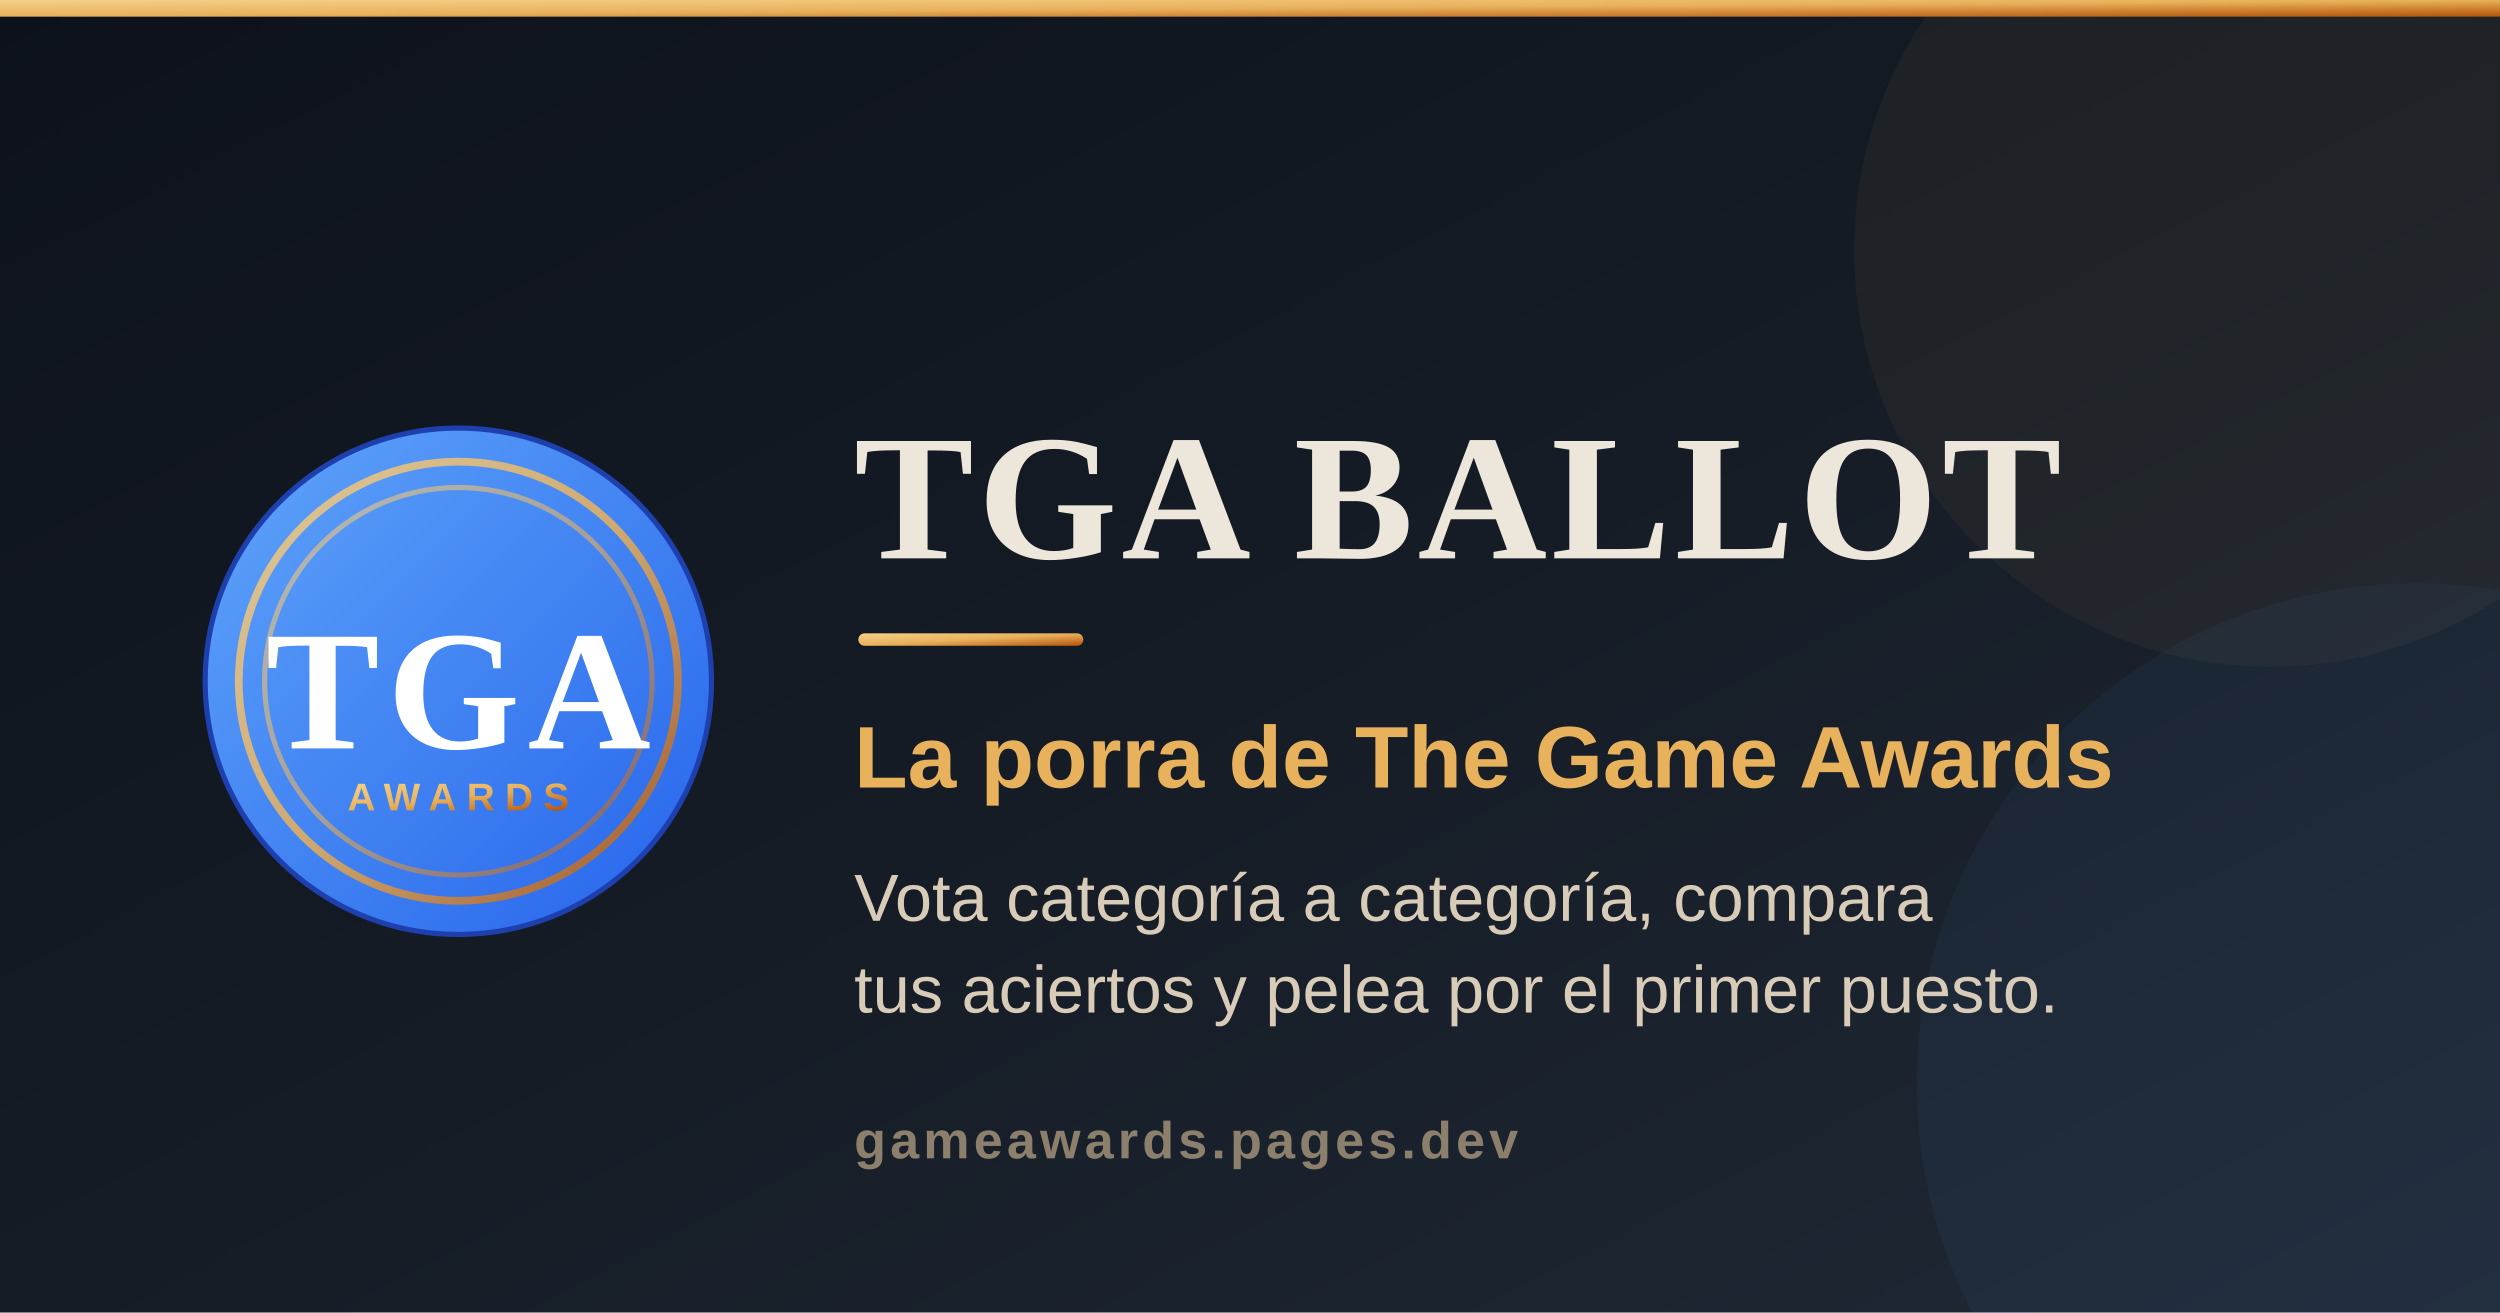
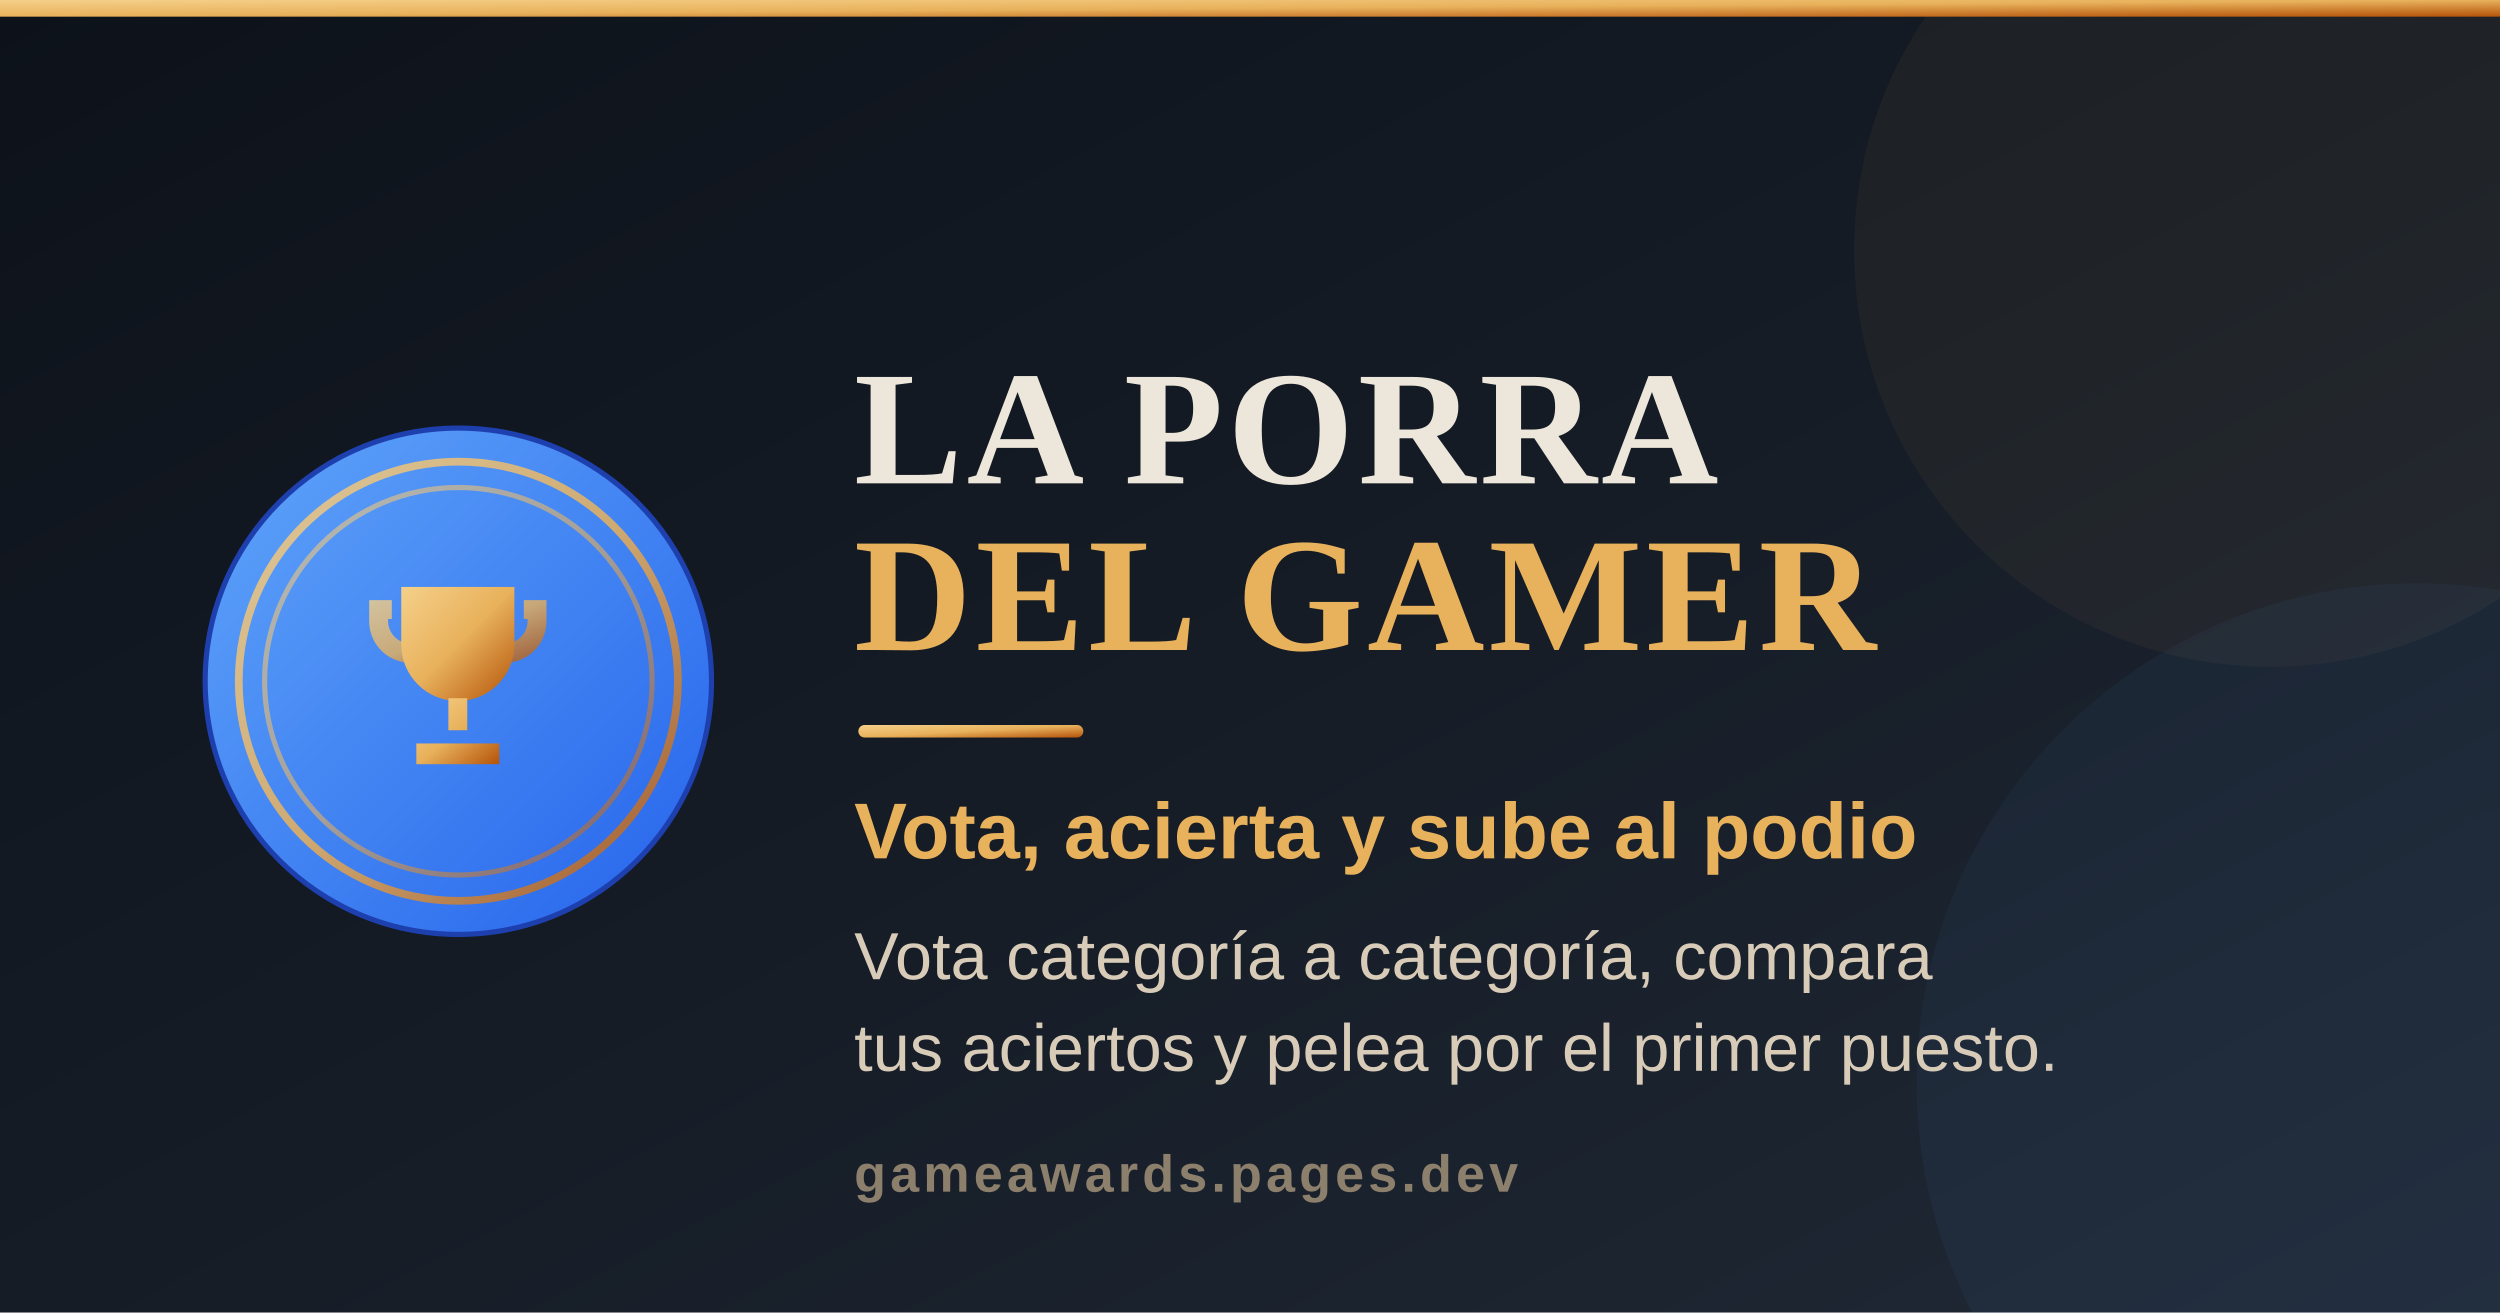
<svg xmlns="http://www.w3.org/2000/svg" width="1200" height="630" viewBox="0 0 1200 630" role="img" aria-labelledby="cardTitle cardDesc">
  <defs>
    <linearGradient id="bg" x1="0" y1="0" x2="1" y2="1">
      <stop offset="0%" stop-color="#0d121a" />
      <stop offset="55%" stop-color="#161d27" />
      <stop offset="100%" stop-color="#202936" />
    </linearGradient>
    <linearGradient id="gold" x1="0" y1="0" x2="1" y2="1">
      <stop offset="0%" stop-color="#f5d08a" />
      <stop offset="50%" stop-color="#e8b15b" />
      <stop offset="100%" stop-color="#b45309" />
    </linearGradient>
    <linearGradient id="blue" x1="0" y1="0" x2="1" y2="1">
      <stop offset="0%" stop-color="#60a5fa" />
      <stop offset="100%" stop-color="#2563eb" />
    </linearGradient>
  </defs>
  <rect width="1200" height="630" fill="url(#bg)" />
  <circle cx="1090" cy="120" r="200" fill="#e8b15b" fill-opacity="0.05" />
  <circle cx="1160" cy="520" r="240" fill="#60a5fa" fill-opacity="0.05" />
  <rect x="0" y="0" width="1200" height="8" fill="url(#gold)" />
  <g transform="translate(96 203) scale(1.24)">
    <circle cx="100" cy="100" r="98" fill="url(#blue)" stroke="#1e40af" stroke-width="2" />
    <circle cx="100" cy="100" r="85" fill="none" stroke="url(#gold)" stroke-width="3" opacity="0.85" />
    <circle cx="100" cy="100" r="75" fill="none" stroke="url(#gold)" stroke-width="2" opacity="0.6" />
    <line x1="100" y1="20" x2="100" y2="35" stroke="url(#gold)" stroke-width="3" stroke-linecap="round" />
    <line x1="180" y1="100" x2="165" y2="100" stroke="url(#gold)" stroke-width="3" stroke-linecap="round" />
    <line x1="100" y1="180" x2="100" y2="165" stroke="url(#gold)" stroke-width="3" stroke-linecap="round" />
    <line x1="20" y1="100" x2="35" y2="100" stroke="url(#gold)" stroke-width="3" stroke-linecap="round" />
-     <text x="100" y="126" font-family="Cinzel, Georgia, 'Times New Roman', serif" font-size="66" font-weight="700" text-anchor="middle" fill="#ffffff" letter-spacing="3">TGA</text>
-     <text x="100" y="150" font-family="'Source Sans 3', 'Segoe UI', Arial, sans-serif" font-size="15" font-weight="600" text-anchor="middle" fill="url(#gold)" letter-spacing="4">AWARDS</text>
+     <g transform="translate(56 54) scale(3.65)" fill="url(#gold)">
+       <path d="M5 4H2.6v2.2A4.4 4.4 0 0 0 6.4 10.6l.5-2A2.4 2.4 0 0 1 4.6 6.2V6H5zM19 4h2.4v2.2a4.4 4.4 0 0 1-3.8 4.4l-.5-2a2.4 2.4 0 0 0 2.3-2.4V6H19z" opacity="0.8" />
+       <path d="M6 2.6h12v6.1a6 6 0 0 1-12 0z" />
+       <path d="M11 14.4h2v3.4h-2zM7.6 19.2h8.8v2.2H7.6z" />
+     </g>
  </g>
-   <text x="410" y="268" font-family="Cinzel, Georgia, 'Times New Roman', serif" font-size="86" font-weight="900" fill="#ede7db" letter-spacing="2">TGA BALLOT</text>
-   <rect x="412" y="304" width="108" height="6" rx="3" fill="url(#gold)" />
-   <text x="410" y="378" font-family="'Source Sans 3', 'Segoe UI', Arial, sans-serif" font-size="42" font-weight="600" fill="#e8b15b">La porra de The Game Awards</text>
-   <text x="410" y="442" font-family="'Source Sans 3', 'Segoe UI', Arial, sans-serif" font-size="32" font-weight="400" fill="#d8ccb9">Vota categoría a categoría, compara</text>
-   <text x="410" y="486" font-family="'Source Sans 3', 'Segoe UI', Arial, sans-serif" font-size="32" font-weight="400" fill="#d8ccb9">tus aciertos y pelea por el primer puesto.</text>
-   <text x="410" y="556" font-family="'Source Sans 3', 'Segoe UI', Arial, sans-serif" font-size="25" font-weight="600" fill="#8c7f6c" letter-spacing="2">gameawards.pages.dev</text>
+   <text x="410" y="232" font-family="Cinzel, Georgia, 'Times New Roman', serif" font-size="78" font-weight="900" fill="#ede7db" letter-spacing="2">LA PORRA</text>
+   <text x="410" y="312" font-family="Cinzel, Georgia, 'Times New Roman', serif" font-size="78" font-weight="900" fill="#e8b15b" letter-spacing="2">DEL GAMER</text>
+   <rect x="412" y="348" width="108" height="6" rx="3" fill="url(#gold)" />
+   <text x="410" y="412" font-family="'Source Sans 3', 'Segoe UI', Arial, sans-serif" font-size="38" font-weight="600" fill="#e8b15b">Vota, acierta y sube al podio</text>
+   <text x="410" y="470" font-family="'Source Sans 3', 'Segoe UI', Arial, sans-serif" font-size="32" font-weight="400" fill="#d8ccb9">Vota categoría a categoría, compara</text>
+   <text x="410" y="514" font-family="'Source Sans 3', 'Segoe UI', Arial, sans-serif" font-size="32" font-weight="400" fill="#d8ccb9">tus aciertos y pelea por el primer puesto.</text>
+   <text x="410" y="572" font-family="'Source Sans 3', 'Segoe UI', Arial, sans-serif" font-size="25" font-weight="600" fill="#8c7f6c" letter-spacing="2">gameawards.pages.dev</text>
</svg>
